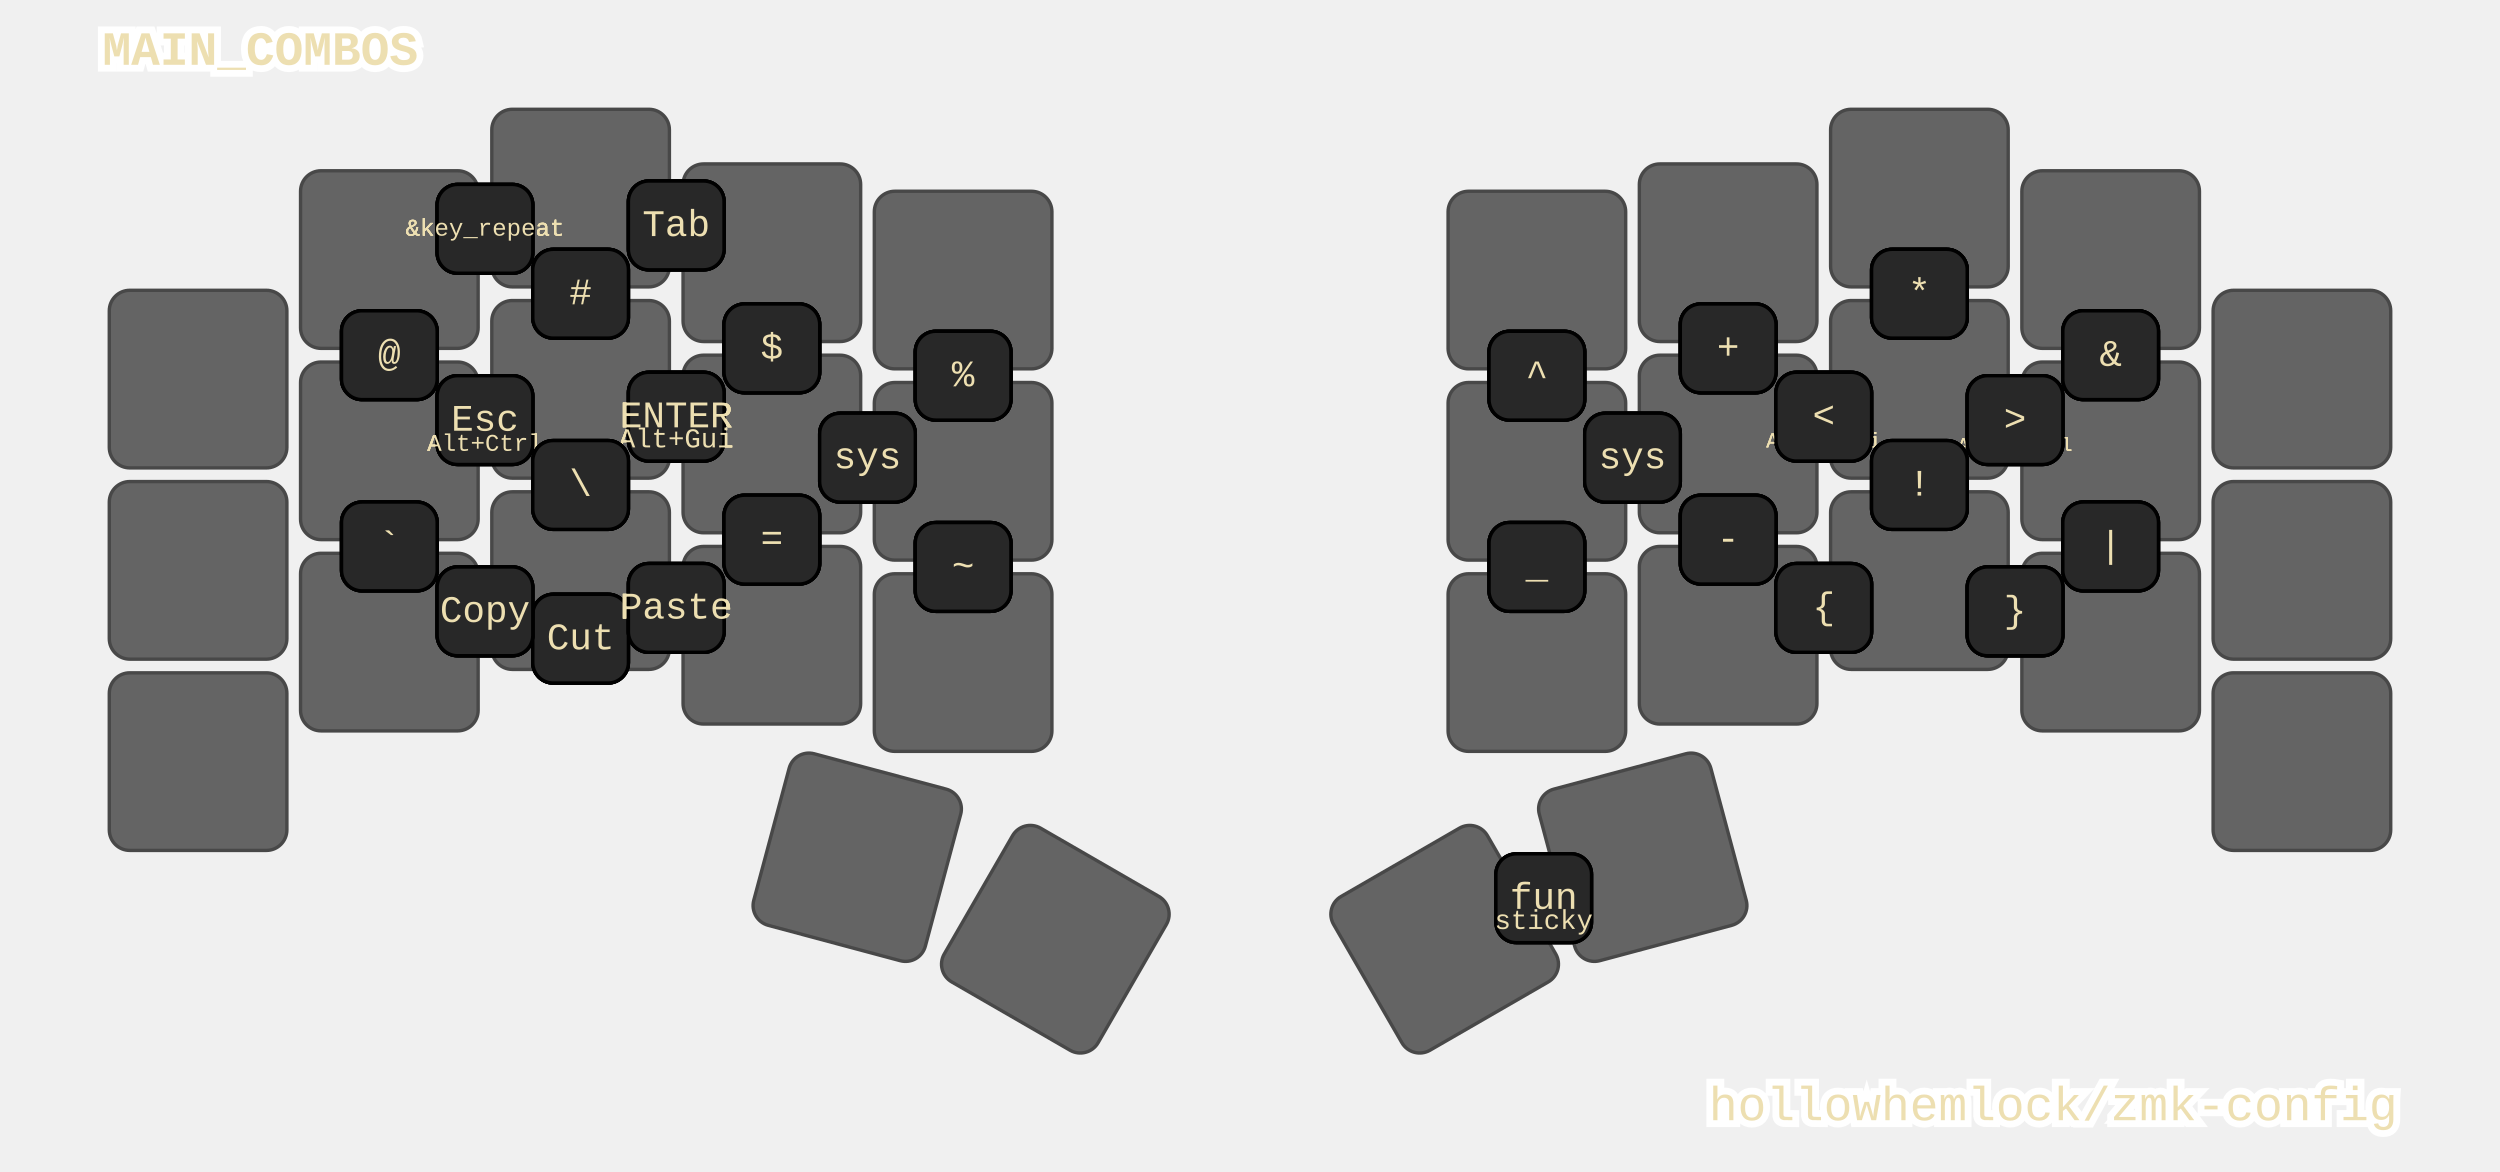
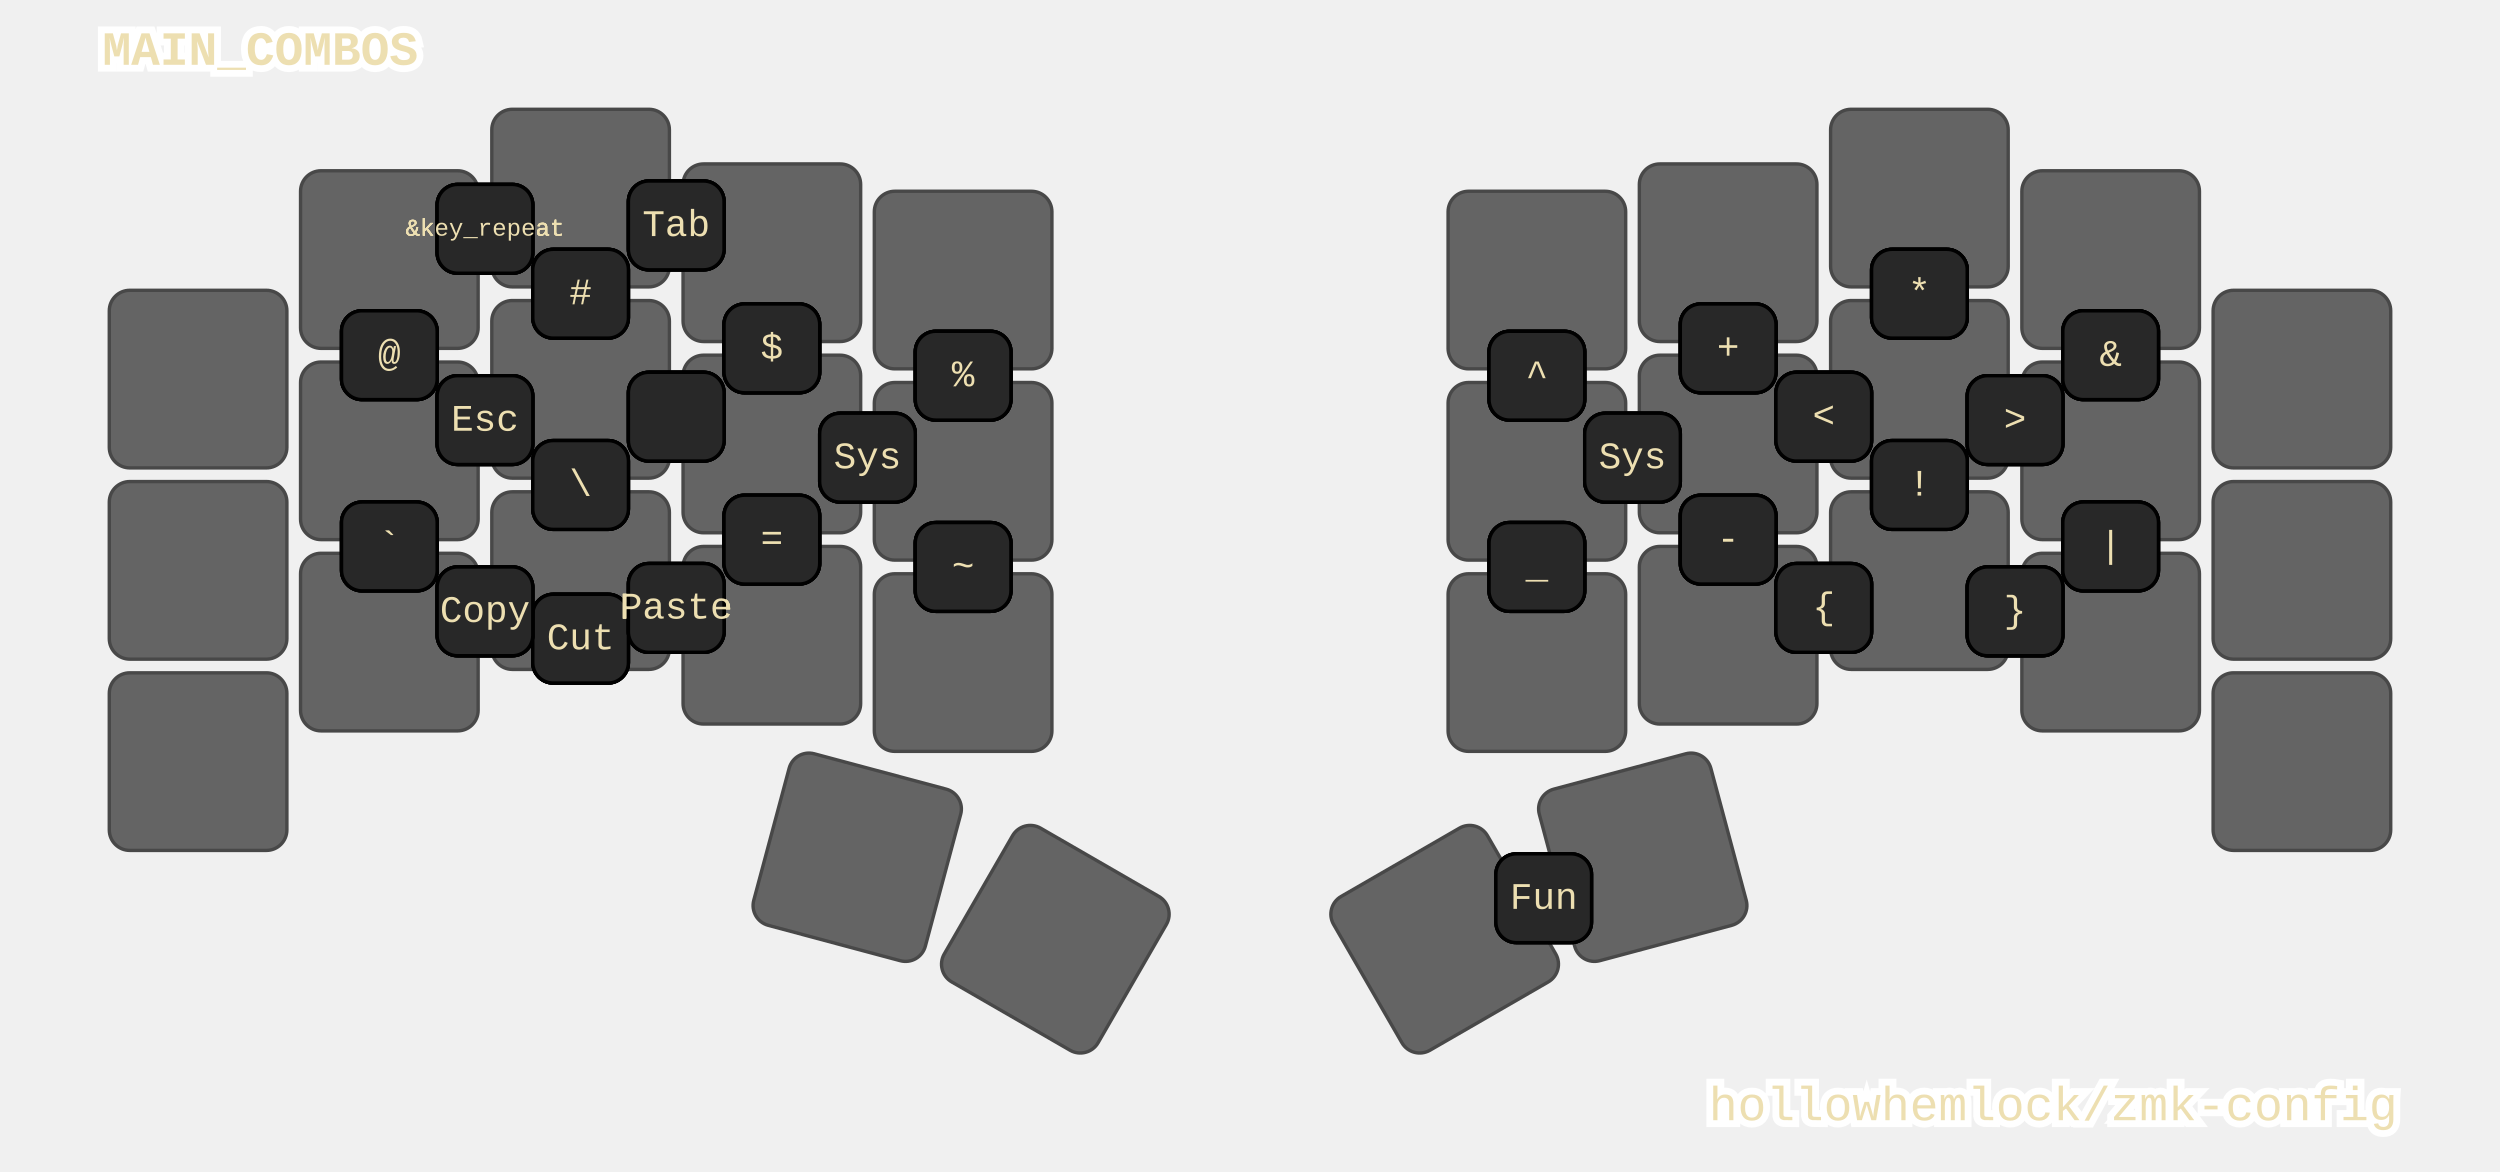
- <svg xmlns="http://www.w3.org/2000/svg" width="732" height="343" viewBox="0 0 732 343" class="keymap">
+ <svg xmlns="http://www.w3.org/2000/svg" xmlns:xlink="http://www.w3.org/1999/xlink" width="732" height="343" viewBox="0 0 732 343" class="keymap">
  <defs>/* start glyphs */
- <svg id="mdi:pause">
+ <svg id="mdi:bluetooth">
+       <svg id="mdi-bluetooth" viewBox="0 0 24 24">
+         <path d="M14.88,16.29L13,18.17V14.41M13,5.83L14.88,7.71L13,9.58M17.71,7.71L12,2H11V9.58L6.41,5L5,6.41L10.59,12L5,17.58L6.41,19L11,14.41V22H12L17.71,16.29L13.41,12L17.71,7.71Z" />
+       </svg>
+     </svg>
+     <svg id="mdi:bluetooth-off">
+       <svg id="mdi-bluetooth-off" viewBox="0 0 24 24">
+         <path d="M13,5.83L14.88,7.71L13.28,9.31L14.69,10.72L17.71,7.7L12,2H11V7.03L13,9.03M5.41,4L4,5.41L10.59,12L5,17.59L6.41,19L11,14.41V22H12L16.29,17.71L18.59,20L20,18.59M13,18.17V14.41L14.88,16.29" />
+       </svg>
+     </svg>
+     <svg id="mdi:keyboard-return">
+       <svg id="mdi-keyboard-return" viewBox="0 0 24 24">
+         <path d="M19,7V11H5.83L9.41,7.41L8,6L2,12L8,18L9.41,16.58L5.83,13H21V7H19Z" />
+       </svg>
+     </svg>
+     <svg id="mdi:menu">
+       <svg id="mdi-menu" viewBox="0 0 24 24">
+         <path d="M3,6H21V8H3V6M3,11H21V13H3V11M3,16H21V18H3V16Z" />
+       </svg>
+     </svg>
+     <svg id="mdi:pause">
      <svg id="mdi-pause" viewBox="0 0 24 24">
        <path d="M14,19H18V5H14M6,19H10V5H6V19Z" />
      </svg>
    </svg>
    <svg id="mdi:play-pause">
      <svg id="mdi-play-pause" viewBox="0 0 24 24">
        <path d="M3,5V19L11,12M13,19H16V5H13M18,5V19H21V5" />
      </svg>
    </svg>
+     <svg id="mdi:progress-download">
+       <svg id="mdi-progress-download" viewBox="0 0 24 24">
+         <path d="M13,2.03C17.73,2.5 21.5,6.25 21.95,11C22.5,16.5 18.5,21.38 13,21.93V19.93C16.64,19.5 19.5,16.61 19.96,12.97C20.5,8.58 17.39,4.59 13,4.05V2.05L13,2.03M11,2.06V4.06C9.57,4.26 8.22,4.84 7.1,5.74L5.67,4.26C7.19,3 9.05,2.25 11,2.06M4.26,5.67L5.69,7.1C4.8,8.23 4.24,9.58 4.05,11H2.05C2.25,9.04 3,7.19 4.26,5.67M2.06,13H4.06C4.24,14.42 4.81,15.77 5.69,16.9L4.27,18.33C3.03,16.81 2.26,14.96 2.06,13M7.1,18.37C8.23,19.25 9.58,19.82 11,20V22C9.04,21.79 7.18,21 5.67,19.74L7.1,18.37M12,16.5L7.5,12H11V8H13V12H16.5L12,16.5Z" />
+       </svg>
+     </svg>
+     <svg id="mdi:restart">
+       <svg id="mdi-restart" viewBox="0 0 24 24">
+         <path d="M12,4C14.1,4 16.1,4.8 17.6,6.3C20.7,9.4 20.7,14.5 17.6,17.6C15.8,19.5 13.3,20.2 10.9,19.9L11.4,17.9C13.1,18.1 14.9,17.5 16.2,16.2C18.5,13.9 18.5,10.1 16.2,7.7C15.1,6.6 13.5,6 12,6V10.6L7,5.6L12,0.6V4M6.3,17.6C3.7,15 3.3,11 5.1,7.9L6.6,9.4C5.5,11.6 5.9,14.4 7.8,16.2C8.3,16.7 8.9,17.1 9.6,17.4L9,19.4C8,19 7.1,18.4 6.3,17.6Z" />
+       </svg>
+     </svg>
    <svg id="mdi:skip-backward">
      <svg id="mdi-skip-backward" viewBox="0 0 24 24">
        <path d="M20,5V19L13,12M6,5V19H4V5M13,5V19L6,12" />
      </svg>
    </svg>
    <svg id="mdi:skip-forward">
      <svg id="mdi-skip-forward" viewBox="0 0 24 24">
        <path d="M4,5V19L11,12M18,5V19H20V5M11,5V19L18,12" />
+       </svg>
+     </svg>
+     <svg id="mdi:usb">
+       <svg id="mdi-usb" viewBox="0 0 24 24">
+         <path d="M15,7V11H16V13H13V5H15L12,1L9,5H11V13H8V10.93C8.7,10.56 9.2,9.85 9.2,9C9.2,7.78 8.21,6.8 7,6.8C5.78,6.8 4.8,7.78 4.8,9C4.8,9.85 5.3,10.56 6,10.93V13A2,2 0 0,0 8,15H11V18.05C10.29,18.41 9.8,19.15 9.8,20A2.2,2.2 0 0,0 12,22.2A2.2,2.2 0 0,0 14.2,20C14.2,19.15 13.71,18.41 13,18.05V15H16A2,2 0 0,0 18,13V11H19V7H15Z" />
      </svg>
    </svg>
    <svg id="mdi:volume-high">
      <svg id="mdi-volume-high" viewBox="0 0 24 24">
        <path d="M14,3.23V5.29C16.89,6.15 19,8.83 19,12C19,15.17 16.89,17.84 14,18.7V20.77C18,19.86 21,16.28 21,12C21,7.72 18,4.14 14,3.23M16.5,12C16.5,10.23 15.5,8.71 14,7.97V16C15.5,15.29 16.5,13.76 16.5,12M3,9V15H7L12,20V4L7,9H3Z" />
      </svg>
    </svg>
    <svg id="mdi:volume-medium">
      <svg id="mdi-volume-medium" viewBox="0 0 24 24">
        <path d="M5,9V15H9L14,20V4L9,9M18.5,12C18.5,10.23 17.5,8.71 16,7.97V16C17.5,15.29 18.5,13.76 18.5,12Z" />
      </svg>
    </svg>
    <svg id="mdi:volume-off">
      <svg id="mdi-volume-off" viewBox="0 0 24 24">
        <path d="M12,4L9.91,6.09L12,8.18M4.27,3L3,4.27L7.73,9H3V15H7L12,20V13.27L16.25,17.53C15.58,18.04 14.83,18.46 14,18.7V20.77C15.38,20.45 16.63,19.82 17.68,18.96L19.73,21L21,19.73L12,10.73M19,12C19,12.94 18.8,13.82 18.46,14.64L19.97,16.15C20.62,14.91 21,13.5 21,12C21,7.72 18,4.14 14,3.23V5.29C16.89,6.15 19,8.83 19,12M16.5,12C16.5,10.23 15.5,8.71 14,7.97V10.18L16.45,12.63C16.5,12.43 16.5,12.21 16.5,12Z" />
      </svg>
    </svg>
  </defs>/* end glyphs */
<style>/* inherit to force styles through use tags */
svg path {
    fill: inherit;
}

/* font and background color specifications */
svg.keymap {
    font-family: SFMono-Regular,Consolas,Liberation Mono,Menlo,monospace;
    font-size: 14px;
    font-kerning: normal;
    text-rendering: optimizeLegibility;
    fill: #24292e;
}

/* default key styling */
rect.key {
    fill: #f6f8fa;
}

rect.key, rect.combo {
    stroke: #c9cccf;
    stroke-width: 1;
}

/* default key side styling, only used is draw_key_sides is set */
rect.side {
    filter: brightness(90%);
}

/* color accent for combo boxes */
rect.combo, rect.combo-separate {
    fill: #cdf;
}

/* color accent for held keys */
rect.held, rect.combo.held {
    fill: #fdd;
}

/* color accent for ghost (optional) keys */
rect.ghost, rect.combo.ghost {
    stroke-dasharray: 4, 4;
    stroke-width: 2;
}

text {
    text-anchor: middle;
    dominant-baseline: middle;
}

/* styling for layer labels */
text.label {
    font-weight: bold;
    text-anchor: start;
    stroke: white;
    stroke-width: 4;
    paint-order: stroke;
}

/* styling for optional footer */
text.footer {
    text-anchor: end;
    dominant-baseline: auto;
    stroke: white;
    stroke-width: 4;
    paint-order: stroke;
}

/* styling for combo tap, and key non-tap label text */
text.combo, text.hold, text.shifted, text.left, text.right {
    font-size: 11px;
}

text.hold {
    text-anchor: middle;
    dominant-baseline: auto;
}

text.shifted {
    text-anchor: middle;
    dominant-baseline: hanging;
}

text.left {
    text-anchor: start;
}

text.right {
    text-anchor: end;
}

text.layer-activator {
    text-decoration: underline;
}

/* styling for hold/shifted label text in combo box */
text.combo.hold, text.combo.shifted, text.combo.left, text.combo.right {
    font-size: 8px;
}

/* lighter symbol for transparent keys */
text.trans {
    fill: #7b7e81;
}

/* styling for combo dendrons */
path.combo {
    stroke-width: 1;
    stroke: gray;
    fill: none;
}

/* Start Tabler Icons Cleanup */
/* cannot use height/width with glyphs */
.icon-tabler &gt; path {
    fill: inherit;
    stroke: inherit;
    stroke-width: 2;
}
/* hide tabler's default box */
.icon-tabler &gt; path[stroke="none"][fill="none"] {
    visibility: hidden;
}
/* End Tabler Icons Cleanup */

@media (prefers-color-scheme: dark) {
svg.keymap { fill: #d1d6db; }
rect.key { fill: #3f4750; }
rect.key, rect.combo { stroke: #60666c; }
rect.combo, rect.combo-separate { fill: #1f3d7a; }
rect.held, rect.combo.held { fill: #854747; }
text.label, text.footer { stroke: black; }
text.trans { fill: #7e8184; }
path.combo { stroke: #7f7f7f; }

}
/*
 * merge_layers.py injects corner legends with these CSS classes:
 *   tl = top-left      (--tl layer, e.g. fun)
 *   tr = top-right     (--tr layer, e.g. sys)
 *   bl = bottom-left   (--bl layer, e.g. num)
 *   br = bottom-right  (--br layer, e.g. nav)
 *
 * Element types:
 *   text.tl   - text labels
 *   use.tl    - glyph icons (references defs section)
 *
 * Center layer (--center) uses keymap-drawer's built-in classes:
 *   text.tap, text.hold, text.shifted
 */
/* Key and combo background colors */
rect.key, rect.combo { fill: #282828; stroke: black; }
/* Background keys in combo layer - 30% transparent (70% opacity) */
.layer-MAIN_COMBOS rect.key { opacity: 0.7; }
- /* Default text color */
- text { fill: #eddfb1; }
+ /* Default text and glyph color */
+ text, use { fill: #eddfb1; }
/* Merged layer corner position colors */
text.tl, use.tl { fill: #e5c07b; }  /* top-left: function - yellow */
text.tr, use.tr { fill: #61afef; }  /* top-right: sys - blue */
text.bl, use.bl { fill: #98c379; }  /* bottom-left: numbers - green */
text.br, use.br { fill: #c678dd; }  /* bottom-right: nav - purple */
/* Held key text with layer colors */
text.held-tl { fill: #e5c07b; }  /* yellow */
text.held-tr { fill: #61afef; }  /* blue */
text.held-bl { fill: #98c379; }  /* green */
text.held-br { fill: #c678dd; }  /* purple */
/* Modifier keys - inherit default text color */
</style>
  <g transform="translate(30, 0)" class="layer-MAIN_COMBOS">
    <text x="0" y="15" class="label" id="MAIN_COMBOS">MAIN_COMBOS</text>
    <g transform="translate(0, 30)">
      <g transform="translate(28, 81)" class="key keypos-0">
        <rect rx="6" ry="6" x="-26" y="-26" width="52" height="52" class="key" />
      </g>
      <g transform="translate(84, 46)" class="key keypos-1">
        <rect rx="6" ry="6" x="-26" y="-26" width="52" height="52" class="key" />
      </g>
      <g transform="translate(140, 28)" class="key keypos-2">
        <rect rx="6" ry="6" x="-26" y="-26" width="52" height="52" class="key" />
      </g>
      <g transform="translate(196, 44)" class="key keypos-3">
        <rect rx="6" ry="6" x="-26" y="-26" width="52" height="52" class="key" />
      </g>
      <g transform="translate(252, 52)" class="key keypos-4">
        <rect rx="6" ry="6" x="-26" y="-26" width="52" height="52" class="key" />
      </g>
      <g transform="translate(420, 52)" class="key keypos-5">
        <rect rx="6" ry="6" x="-26" y="-26" width="52" height="52" class="key" />
      </g>
      <g transform="translate(476, 44)" class="key keypos-6">
        <rect rx="6" ry="6" x="-26" y="-26" width="52" height="52" class="key" />
      </g>
      <g transform="translate(532, 28)" class="key keypos-7">
        <rect rx="6" ry="6" x="-26" y="-26" width="52" height="52" class="key" />
      </g>
      <g transform="translate(588, 46)" class="key keypos-8">
        <rect rx="6" ry="6" x="-26" y="-26" width="52" height="52" class="key" />
      </g>
      <g transform="translate(644, 81)" class="key keypos-9">
        <rect rx="6" ry="6" x="-26" y="-26" width="52" height="52" class="key" />
      </g>
      <g transform="translate(28, 137)" class="key keypos-10">
        <rect rx="6" ry="6" x="-26" y="-26" width="52" height="52" class="key" />
      </g>
      <g transform="translate(84, 102)" class="key keypos-11">
        <rect rx="6" ry="6" x="-26" y="-26" width="52" height="52" class="key" />
      </g>
      <g transform="translate(140, 84)" class="key keypos-12">
        <rect rx="6" ry="6" x="-26" y="-26" width="52" height="52" class="key" />
      </g>
      <g transform="translate(196, 100)" class="key keypos-13">
        <rect rx="6" ry="6" x="-26" y="-26" width="52" height="52" class="key" />
      </g>
      <g transform="translate(252, 108)" class="key keypos-14">
        <rect rx="6" ry="6" x="-26" y="-26" width="52" height="52" class="key" />
      </g>
      <g transform="translate(420, 108)" class="key keypos-15">
        <rect rx="6" ry="6" x="-26" y="-26" width="52" height="52" class="key" />
      </g>
      <g transform="translate(476, 100)" class="key keypos-16">
        <rect rx="6" ry="6" x="-26" y="-26" width="52" height="52" class="key" />
      </g>
      <g transform="translate(532, 84)" class="key keypos-17">
        <rect rx="6" ry="6" x="-26" y="-26" width="52" height="52" class="key" />
      </g>
      <g transform="translate(588, 102)" class="key keypos-18">
        <rect rx="6" ry="6" x="-26" y="-26" width="52" height="52" class="key" />
      </g>
      <g transform="translate(644, 137)" class="key keypos-19">
        <rect rx="6" ry="6" x="-26" y="-26" width="52" height="52" class="key" />
      </g>
      <g transform="translate(28, 193)" class="key keypos-20">
        <rect rx="6" ry="6" x="-26" y="-26" width="52" height="52" class="key" />
      </g>
      <g transform="translate(84, 158)" class="key keypos-21">
        <rect rx="6" ry="6" x="-26" y="-26" width="52" height="52" class="key" />
      </g>
      <g transform="translate(140, 140)" class="key keypos-22">
        <rect rx="6" ry="6" x="-26" y="-26" width="52" height="52" class="key" />
      </g>
      <g transform="translate(196, 156)" class="key keypos-23">
        <rect rx="6" ry="6" x="-26" y="-26" width="52" height="52" class="key" />
      </g>
      <g transform="translate(252, 164)" class="key keypos-24">
        <rect rx="6" ry="6" x="-26" y="-26" width="52" height="52" class="key" />
      </g>
      <g transform="translate(420, 164)" class="key keypos-25">
        <rect rx="6" ry="6" x="-26" y="-26" width="52" height="52" class="key" />
      </g>
      <g transform="translate(476, 156)" class="key keypos-26">
        <rect rx="6" ry="6" x="-26" y="-26" width="52" height="52" class="key" />
      </g>
      <g transform="translate(532, 140)" class="key keypos-27">
        <rect rx="6" ry="6" x="-26" y="-26" width="52" height="52" class="key" />
      </g>
      <g transform="translate(588, 158)" class="key keypos-28">
        <rect rx="6" ry="6" x="-26" y="-26" width="52" height="52" class="key" />
      </g>
      <g transform="translate(644, 193)" class="key keypos-29">
        <rect rx="6" ry="6" x="-26" y="-26" width="52" height="52" class="key" />
      </g>
      <g transform="translate(221, 221) rotate(15.0)" class="key keypos-30">
        <rect rx="6" ry="6" x="-26" y="-26" width="52" height="52" class="key" />
      </g>
      <g transform="translate(279, 245) rotate(30.0)" class="key keypos-31">
        <rect rx="6" ry="6" x="-26" y="-26" width="52" height="52" class="key" />
      </g>
      <g transform="translate(393, 245) rotate(-30.0)" class="key keypos-32">
        <rect rx="6" ry="6" x="-26" y="-26" width="52" height="52" class="key" />
      </g>
      <g transform="translate(451, 221) rotate(-15.0)" class="key keypos-33">
        <rect rx="6" ry="6" x="-26" y="-26" width="52" height="52" class="key" />
      </g>
-       <g class="combo combopos-0">
-         <rect rx="6" ry="6" x="210" y="91" width="28" height="26" class="combo" />
-         <text x="224" y="104" class="combo tap">sys</text>
-       </g>
-       <g class="combo combopos-1">
-         <rect rx="6" ry="6" x="210" y="91" width="28" height="26" class="combo" />
-         <text x="224" y="104" class="combo tap">sys</text>
-       </g>
-       <g class="combo combopos-2">
-         <rect rx="6" ry="6" x="210" y="91" width="28" height="26" class="combo" />
-         <text x="224" y="104" class="combo tap">sys</text>
-       </g>
-       <g class="combo combopos-3">
-         <rect rx="6" ry="6" x="210" y="91" width="28" height="26" class="combo" />
-         <text x="224" y="104" class="combo tap">sys</text>
-       </g>
-       <g class="combo combopos-4">
-         <rect rx="6" ry="6" x="434" y="91" width="28" height="26" class="combo" />
-         <text x="448" y="104" class="combo tap">sys</text>
-       </g>
-       <g class="combo combopos-5">
-         <rect rx="6" ry="6" x="434" y="91" width="28" height="26" class="combo" />
-         <text x="448" y="104" class="combo tap">sys</text>
-       </g>
-       <g class="combo combopos-6">
-         <rect rx="6" ry="6" x="434" y="91" width="28" height="26" class="combo" />
-         <text x="448" y="104" class="combo tap">sys</text>
-       </g>
-       <g class="combo combopos-7">
-         <rect rx="6" ry="6" x="434" y="91" width="28" height="26" class="combo" />
-         <text x="448" y="104" class="combo tap">sys</text>
+       <g class="combo layer combopos-0">
+         <rect rx="6" ry="6" x="210" y="91" width="28" height="26" class="combo layer" />
+         <text x="224" y="104" class="combo layer tap">Sys</text>
+       </g>
+       <g class="combo layer combopos-1">
+         <rect rx="6" ry="6" x="210" y="91" width="28" height="26" class="combo layer" />
+         <text x="224" y="104" class="combo layer tap">Sys</text>
+       </g>
+       <g class="combo layer combopos-2">
+         <rect rx="6" ry="6" x="210" y="91" width="28" height="26" class="combo layer" />
+         <text x="224" y="104" class="combo layer tap">Sys</text>
+       </g>
+       <g class="combo layer combopos-3">
+         <rect rx="6" ry="6" x="210" y="91" width="28" height="26" class="combo layer" />
+         <text x="224" y="104" class="combo layer tap">Sys</text>
+       </g>
+       <g class="combo layer combopos-4">
+         <rect rx="6" ry="6" x="434" y="91" width="28" height="26" class="combo layer" />
+         <text x="448" y="104" class="combo layer tap">Sys</text>
+       </g>
+       <g class="combo layer combopos-5">
+         <rect rx="6" ry="6" x="434" y="91" width="28" height="26" class="combo layer" />
+         <text x="448" y="104" class="combo layer tap">Sys</text>
+       </g>
+       <g class="combo layer combopos-6">
+         <rect rx="6" ry="6" x="434" y="91" width="28" height="26" class="combo layer" />
+         <text x="448" y="104" class="combo layer tap">Sys</text>
+       </g>
+       <g class="combo layer combopos-7">
+         <rect rx="6" ry="6" x="434" y="91" width="28" height="26" class="combo layer" />
+         <text x="448" y="104" class="combo layer tap">Sys</text>
      </g>
      <g class="combo combopos-8">
        <rect rx="6" ry="6" x="98" y="24" width="28" height="26" class="combo" />
        <text x="112" y="37" class="combo tap">
          <tspan style="font-size: 64%">&amp;key_repeat</tspan>
        </text>
      </g>
      <g class="combo combopos-9">
        <rect rx="6" ry="6" x="98" y="24" width="28" height="26" class="combo" />
        <text x="112" y="37" class="combo tap">
          <tspan style="font-size: 64%">&amp;key_repeat</tspan>
        </text>
      </g>
      <g class="combo combopos-10">
        <rect rx="6" ry="6" x="98" y="24" width="28" height="26" class="combo" />
        <text x="112" y="37" class="combo tap">
          <tspan style="font-size: 64%">&amp;key_repeat</tspan>
        </text>
      </g>
      <g class="combo combopos-11">
        <rect rx="6" ry="6" x="98" y="24" width="28" height="26" class="combo" />
        <text x="112" y="37" class="combo tap">
          <tspan style="font-size: 64%">&amp;key_repeat</tspan>
        </text>
      </g>
      <g class="combo combopos-12">
        <rect rx="6" ry="6" x="154" y="23" width="28" height="26" class="combo" />
        <text x="168" y="36" class="combo tap">Tab</text>
      </g>
      <g class="combo combopos-13">
        <rect rx="6" ry="6" x="154" y="23" width="28" height="26" class="combo" />
        <text x="168" y="36" class="combo tap">Tab</text>
      </g>
      <g class="combo combopos-14">
        <rect rx="6" ry="6" x="154" y="23" width="28" height="26" class="combo" />
        <text x="168" y="36" class="combo tap">Tab</text>
      </g>
      <g class="combo combopos-15">
        <rect rx="6" ry="6" x="154" y="23" width="28" height="26" class="combo" />
        <text x="168" y="36" class="combo tap">Tab</text>
      </g>
      <g class="combo combopos-16">
        <rect rx="6" ry="6" x="98" y="80" width="28" height="26" class="combo" />
        <text x="112" y="93" class="combo tap">Esc</text>
-         <text x="112" y="102" class="combo hold">
-           <tspan style="font-size: 88%">Alt+Ctrl</tspan>
-         </text>
      </g>
      <g class="combo combopos-17">
        <rect rx="6" ry="6" x="98" y="80" width="28" height="26" class="combo" />
        <text x="112" y="93" class="combo tap">Esc</text>
-         <text x="112" y="102" class="combo hold">
-           <tspan style="font-size: 88%">Alt+Ctrl</tspan>
-         </text>
      </g>
      <g class="combo combopos-18">
        <rect rx="6" ry="6" x="98" y="80" width="28" height="26" class="combo" />
        <text x="112" y="93" class="combo tap">Esc</text>
-         <text x="112" y="102" class="combo hold">
-           <tspan style="font-size: 88%">Alt+Ctrl</tspan>
-         </text>
      </g>
      <g class="combo combopos-19">
        <rect rx="6" ry="6" x="98" y="80" width="28" height="26" class="combo" />
        <text x="112" y="93" class="combo tap">Esc</text>
-         <text x="112" y="102" class="combo hold">
-           <tspan style="font-size: 88%">Alt+Ctrl</tspan>
-         </text>
      </g>
      <g class="combo combopos-20">
        <rect rx="6" ry="6" x="154" y="79" width="28" height="26" class="combo" />
-         <text x="168" y="92" class="combo tap">ENTER</text>
-         <text x="168" y="101" class="combo hold">Alt+Gui</text>
+         <use href="#mdi:keyboard-return" xlink:href="#mdi:keyboard-return" x="161" y="85" height="14" width="14.0" class="combo tap glyph mdi:keyboard-return" />
      </g>
      <g class="combo combopos-21">
        <rect rx="6" ry="6" x="154" y="79" width="28" height="26" class="combo" />
-         <text x="168" y="92" class="combo tap">ENTER</text>
-         <text x="168" y="101" class="combo hold">Alt+Gui</text>
+         <use href="#mdi:keyboard-return" xlink:href="#mdi:keyboard-return" x="161" y="85" height="14" width="14.0" class="combo tap glyph mdi:keyboard-return" />
      </g>
      <g class="combo combopos-22">
        <rect rx="6" ry="6" x="154" y="79" width="28" height="26" class="combo" />
-         <text x="168" y="92" class="combo tap">ENTER</text>
-         <text x="168" y="101" class="combo hold">Alt+Gui</text>
+         <use href="#mdi:keyboard-return" xlink:href="#mdi:keyboard-return" x="161" y="85" height="14" width="14.0" class="combo tap glyph mdi:keyboard-return" />
      </g>
      <g class="combo combopos-23">
        <rect rx="6" ry="6" x="154" y="79" width="28" height="26" class="combo" />
-         <text x="168" y="92" class="combo tap">ENTER</text>
-         <text x="168" y="101" class="combo hold">Alt+Gui</text>
+         <use href="#mdi:keyboard-return" xlink:href="#mdi:keyboard-return" x="161" y="85" height="14" width="14.0" class="combo tap glyph mdi:keyboard-return" />
      </g>
      <g class="combo combopos-24">
        <path d="M140,157 l-37,1" class="combo" />
        <path d="M140,157 l37,-1" class="combo" />
        <rect rx="6" ry="6" x="126" y="144" width="28" height="26" class="combo" />
        <text x="140" y="157" class="combo tap">Cut</text>
      </g>
      <g class="combo combopos-25">
        <path d="M140,157 l-37,1" class="combo" />
        <path d="M140,157 l37,-1" class="combo" />
        <rect rx="6" ry="6" x="126" y="144" width="28" height="26" class="combo" />
        <text x="140" y="157" class="combo tap">Cut</text>
      </g>
      <g class="combo combopos-26">
        <path d="M140,157 l-37,1" class="combo" />
        <path d="M140,157 l37,-1" class="combo" />
        <rect rx="6" ry="6" x="126" y="144" width="28" height="26" class="combo" />
        <text x="140" y="157" class="combo tap">Cut</text>
      </g>
      <g class="combo combopos-27">
        <path d="M140,157 l-37,1" class="combo" />
        <path d="M140,157 l37,-1" class="combo" />
        <rect rx="6" ry="6" x="126" y="144" width="28" height="26" class="combo" />
        <text x="140" y="157" class="combo tap">Cut</text>
      </g>
      <g class="combo combopos-28">
        <rect rx="6" ry="6" x="98" y="136" width="28" height="26" class="combo" />
        <text x="112" y="149" class="combo tap">Copy</text>
      </g>
      <g class="combo combopos-29">
        <rect rx="6" ry="6" x="98" y="136" width="28" height="26" class="combo" />
        <text x="112" y="149" class="combo tap">Copy</text>
      </g>
      <g class="combo combopos-30">
        <rect rx="6" ry="6" x="98" y="136" width="28" height="26" class="combo" />
        <text x="112" y="149" class="combo tap">Copy</text>
      </g>
      <g class="combo combopos-31">
        <rect rx="6" ry="6" x="98" y="136" width="28" height="26" class="combo" />
        <text x="112" y="149" class="combo tap">Copy</text>
      </g>
      <g class="combo combopos-32">
        <rect rx="6" ry="6" x="154" y="135" width="28" height="26" class="combo" />
        <text x="168" y="148" class="combo tap">Paste</text>
      </g>
      <g class="combo combopos-33">
        <rect rx="6" ry="6" x="154" y="135" width="28" height="26" class="combo" />
        <text x="168" y="148" class="combo tap">Paste</text>
      </g>
      <g class="combo combopos-34">
        <rect rx="6" ry="6" x="154" y="135" width="28" height="26" class="combo" />
        <text x="168" y="148" class="combo tap">Paste</text>
      </g>
      <g class="combo combopos-35">
        <rect rx="6" ry="6" x="154" y="135" width="28" height="26" class="combo" />
        <text x="168" y="148" class="combo tap">Paste</text>
      </g>
      <g class="combo combopos-36">
        <rect rx="6" ry="6" x="490" y="79" width="28" height="26" class="combo" />
        <text x="504" y="92" class="combo tap">(</text>
-         <text x="504" y="101" class="combo hold">
-           <tspan style="font-size: 78%">AltGr+Gui</tspan>
-         </text>
+         <text x="504" y="101" class="combo hold">&gt;</text>
      </g>
      <g class="combo combopos-37">
        <rect rx="6" ry="6" x="490" y="79" width="28" height="26" class="combo" />
        <text x="504" y="92" class="combo tap">(</text>
-         <text x="504" y="101" class="combo hold">
-           <tspan style="font-size: 78%">AltGr+Gui</tspan>
-         </text>
+         <text x="504" y="101" class="combo hold">&gt;</text>
      </g>
      <g class="combo combopos-38">
        <rect rx="6" ry="6" x="490" y="79" width="28" height="26" class="combo" />
        <text x="504" y="92" class="combo tap">(</text>
-         <text x="504" y="101" class="combo hold">
-           <tspan style="font-size: 78%">AltGr+Gui</tspan>
-         </text>
+         <text x="504" y="101" class="combo hold">&gt;</text>
      </g>
      <g class="combo combopos-39">
        <rect rx="6" ry="6" x="546" y="80" width="28" height="26" class="combo" />
        <text x="560" y="93" class="combo tap">)</text>
-         <text x="560" y="102" class="combo hold">
-           <tspan style="font-size: 70%">AltGr+Ctrl</tspan>
-         </text>
+         <text x="560" y="102" class="combo hold">&gt;</text>
      </g>
      <g class="combo combopos-40">
        <rect rx="6" ry="6" x="546" y="80" width="28" height="26" class="combo" />
        <text x="560" y="93" class="combo tap">)</text>
-         <text x="560" y="102" class="combo hold">
-           <tspan style="font-size: 70%">AltGr+Ctrl</tspan>
-         </text>
+         <text x="560" y="102" class="combo hold">&gt;</text>
      </g>
      <g class="combo combopos-41">
        <rect rx="6" ry="6" x="546" y="80" width="28" height="26" class="combo" />
        <text x="560" y="93" class="combo tap">)</text>
-         <text x="560" y="102" class="combo hold">
-           <tspan style="font-size: 70%">AltGr+Ctrl</tspan>
-         </text>
+         <text x="560" y="102" class="combo hold">&gt;</text>
      </g>
      <g class="combo combopos-42">
        <rect rx="6" ry="6" x="490" y="79" width="28" height="26" class="combo" />
        <text x="504" y="92" class="combo tap">&lt;</text>
      </g>
      <g class="combo combopos-43">
        <rect rx="6" ry="6" x="546" y="80" width="28" height="26" class="combo" />
        <text x="560" y="93" class="combo tap">&gt;</text>
      </g>
      <g class="combo combopos-44">
        <rect rx="6" ry="6" x="490" y="135" width="28" height="26" class="combo" />
        <text x="504" y="148" class="combo tap">[</text>
-         <text x="514" y="148" class="combo right">{</text>
+         <text x="504" y="157" class="combo hold">}</text>
      </g>
      <g class="combo combopos-45">
        <rect rx="6" ry="6" x="490" y="135" width="28" height="26" class="combo" />
        <text x="504" y="148" class="combo tap">[</text>
-         <text x="514" y="148" class="combo right">{</text>
+         <text x="504" y="157" class="combo hold">}</text>
      </g>
      <g class="combo combopos-46">
        <rect rx="6" ry="6" x="490" y="135" width="28" height="26" class="combo" />
        <text x="504" y="148" class="combo tap">[</text>
-         <text x="514" y="148" class="combo right">{</text>
+         <text x="504" y="157" class="combo hold">}</text>
      </g>
      <g class="combo combopos-47">
        <rect rx="6" ry="6" x="546" y="136" width="28" height="26" class="combo" />
        <text x="560" y="149" class="combo tap">]</text>
-         <text x="570" y="149" class="combo right">}</text>
+         <text x="560" y="158" class="combo hold">}</text>
      </g>
      <g class="combo combopos-48">
        <rect rx="6" ry="6" x="546" y="136" width="28" height="26" class="combo" />
        <text x="560" y="149" class="combo tap">]</text>
-         <text x="570" y="149" class="combo right">}</text>
+         <text x="560" y="158" class="combo hold">}</text>
      </g>
      <g class="combo combopos-49">
        <rect rx="6" ry="6" x="546" y="136" width="28" height="26" class="combo" />
        <text x="560" y="149" class="combo tap">]</text>
-         <text x="570" y="149" class="combo right">}</text>
+         <text x="560" y="158" class="combo hold">}</text>
      </g>
      <g class="combo combopos-50">
        <rect rx="6" ry="6" x="490" y="135" width="28" height="26" class="combo" />
        <text x="504" y="148" class="combo tap">{</text>
      </g>
      <g class="combo combopos-51">
        <rect rx="6" ry="6" x="546" y="136" width="28" height="26" class="combo" />
        <text x="560" y="149" class="combo tap">}</text>
      </g>
-       <g class="combo combopos-52">
-         <rect rx="6" ry="6" x="408" y="220" width="28" height="26" class="combo" />
-         <text x="422" y="233" class="combo tap">fun</text>
-         <text x="422" y="242" class="combo hold">sticky</text>
-       </g>
-       <g class="combo combopos-53">
-         <rect rx="6" ry="6" x="408" y="220" width="28" height="26" class="combo" />
-         <text x="422" y="233" class="combo tap">fun</text>
-         <text x="422" y="242" class="combo hold">sticky</text>
-       </g>
-       <g class="combo combopos-54">
-         <rect rx="6" ry="6" x="408" y="220" width="28" height="26" class="combo" />
-         <text x="422" y="233" class="combo tap">fun</text>
-         <text x="422" y="242" class="combo hold">sticky</text>
+       <g class="combo layer combopos-52">
+         <rect rx="6" ry="6" x="408" y="220" width="28" height="26" class="combo layer" />
+         <text x="422" y="233" class="combo layer tap">Fun</text>
+       </g>
+       <g class="combo layer combopos-53">
+         <rect rx="6" ry="6" x="408" y="220" width="28" height="26" class="combo layer" />
+         <text x="422" y="233" class="combo layer tap">Fun</text>
+       </g>
+       <g class="combo layer combopos-54">
+         <rect rx="6" ry="6" x="408" y="220" width="28" height="26" class="combo layer" />
+         <text x="422" y="233" class="combo layer tap">Fun</text>
      </g>
      <g class="combo combopos-55">
        <rect rx="6" ry="6" x="70" y="61" width="28" height="26" class="combo" />
        <text x="84" y="74" class="combo tap">@</text>
      </g>
      <g class="combo combopos-56">
        <rect rx="6" ry="6" x="70" y="61" width="28" height="26" class="combo" />
        <text x="84" y="74" class="combo tap">@</text>
      </g>
      <g class="combo combopos-57">
        <rect rx="6" ry="6" x="70" y="61" width="28" height="26" class="combo" />
        <text x="84" y="74" class="combo tap">@</text>
      </g>
      <g class="combo combopos-58">
        <rect rx="6" ry="6" x="70" y="61" width="28" height="26" class="combo" />
        <text x="84" y="74" class="combo tap">@</text>
      </g>
      <g class="combo combopos-59">
        <rect rx="6" ry="6" x="126" y="43" width="28" height="26" class="combo" />
        <text x="140" y="56" class="combo tap">#</text>
      </g>
      <g class="combo combopos-60">
        <rect rx="6" ry="6" x="126" y="43" width="28" height="26" class="combo" />
        <text x="140" y="56" class="combo tap">#</text>
      </g>
      <g class="combo combopos-61">
        <rect rx="6" ry="6" x="126" y="43" width="28" height="26" class="combo" />
        <text x="140" y="56" class="combo tap">#</text>
      </g>
      <g class="combo combopos-62">
        <rect rx="6" ry="6" x="126" y="43" width="28" height="26" class="combo" />
        <text x="140" y="56" class="combo tap">#</text>
      </g>
      <g class="combo combopos-63">
        <rect rx="6" ry="6" x="182" y="59" width="28" height="26" class="combo" />
        <text x="196" y="72" class="combo tap">$</text>
      </g>
      <g class="combo combopos-64">
        <rect rx="6" ry="6" x="182" y="59" width="28" height="26" class="combo" />
        <text x="196" y="72" class="combo tap">$</text>
      </g>
      <g class="combo combopos-65">
        <rect rx="6" ry="6" x="182" y="59" width="28" height="26" class="combo" />
        <text x="196" y="72" class="combo tap">$</text>
      </g>
      <g class="combo combopos-66">
        <rect rx="6" ry="6" x="182" y="59" width="28" height="26" class="combo" />
        <text x="196" y="72" class="combo tap">$</text>
      </g>
      <g class="combo combopos-67">
        <rect rx="6" ry="6" x="238" y="67" width="28" height="26" class="combo" />
        <text x="252" y="80" class="combo tap">%</text>
      </g>
      <g class="combo combopos-68">
        <rect rx="6" ry="6" x="238" y="67" width="28" height="26" class="combo" />
        <text x="252" y="80" class="combo tap">%</text>
      </g>
      <g class="combo combopos-69">
        <rect rx="6" ry="6" x="238" y="67" width="28" height="26" class="combo" />
        <text x="252" y="80" class="combo tap">%</text>
      </g>
      <g class="combo combopos-70">
        <rect rx="6" ry="6" x="238" y="67" width="28" height="26" class="combo" />
        <text x="252" y="80" class="combo tap">%</text>
      </g>
      <g class="combo combopos-71">
        <rect rx="6" ry="6" x="406" y="67" width="28" height="26" class="combo" />
        <text x="420" y="80" class="combo tap">^</text>
      </g>
      <g class="combo combopos-72">
        <rect rx="6" ry="6" x="406" y="67" width="28" height="26" class="combo" />
        <text x="420" y="80" class="combo tap">^</text>
      </g>
      <g class="combo combopos-73">
        <rect rx="6" ry="6" x="406" y="67" width="28" height="26" class="combo" />
        <text x="420" y="80" class="combo tap">^</text>
      </g>
      <g class="combo combopos-74">
        <rect rx="6" ry="6" x="406" y="67" width="28" height="26" class="combo" />
        <text x="420" y="80" class="combo tap">^</text>
      </g>
      <g class="combo combopos-75">
        <rect rx="6" ry="6" x="462" y="59" width="28" height="26" class="combo" />
        <text x="476" y="72" class="combo tap">+</text>
      </g>
      <g class="combo combopos-76">
        <rect rx="6" ry="6" x="462" y="59" width="28" height="26" class="combo" />
        <text x="476" y="72" class="combo tap">+</text>
      </g>
      <g class="combo combopos-77">
        <rect rx="6" ry="6" x="462" y="59" width="28" height="26" class="combo" />
        <text x="476" y="72" class="combo tap">+</text>
      </g>
      <g class="combo combopos-78">
        <rect rx="6" ry="6" x="462" y="59" width="28" height="26" class="combo" />
        <text x="476" y="72" class="combo tap">+</text>
      </g>
      <g class="combo combopos-79">
        <rect rx="6" ry="6" x="518" y="43" width="28" height="26" class="combo" />
        <text x="532" y="56" class="combo tap">*</text>
      </g>
      <g class="combo combopos-80">
        <rect rx="6" ry="6" x="518" y="43" width="28" height="26" class="combo" />
        <text x="532" y="56" class="combo tap">*</text>
      </g>
      <g class="combo combopos-81">
        <rect rx="6" ry="6" x="518" y="43" width="28" height="26" class="combo" />
        <text x="532" y="56" class="combo tap">*</text>
      </g>
      <g class="combo combopos-82">
        <rect rx="6" ry="6" x="518" y="43" width="28" height="26" class="combo" />
        <text x="532" y="56" class="combo tap">*</text>
      </g>
      <g class="combo combopos-83">
        <rect rx="6" ry="6" x="574" y="61" width="28" height="26" class="combo" />
        <text x="588" y="74" class="combo tap">&amp;</text>
      </g>
      <g class="combo combopos-84">
        <rect rx="6" ry="6" x="574" y="61" width="28" height="26" class="combo" />
        <text x="588" y="74" class="combo tap">&amp;</text>
      </g>
      <g class="combo combopos-85">
        <rect rx="6" ry="6" x="574" y="61" width="28" height="26" class="combo" />
        <text x="588" y="74" class="combo tap">&amp;</text>
      </g>
      <g class="combo combopos-86">
        <rect rx="6" ry="6" x="574" y="61" width="28" height="26" class="combo" />
        <text x="588" y="74" class="combo tap">&amp;</text>
      </g>
      <g class="combo combopos-87">
        <rect rx="6" ry="6" x="70" y="117" width="28" height="26" class="combo" />
        <text x="84" y="130" class="combo tap">`</text>
      </g>
      <g class="combo combopos-88">
        <rect rx="6" ry="6" x="70" y="117" width="28" height="26" class="combo" />
        <text x="84" y="130" class="combo tap">`</text>
      </g>
      <g class="combo combopos-89">
        <rect rx="6" ry="6" x="70" y="117" width="28" height="26" class="combo" />
        <text x="84" y="130" class="combo tap">`</text>
      </g>
      <g class="combo combopos-90">
        <rect rx="6" ry="6" x="70" y="117" width="28" height="26" class="combo" />
        <text x="84" y="130" class="combo tap">`</text>
      </g>
      <g class="combo combopos-91">
        <rect rx="6" ry="6" x="126" y="99" width="28" height="26" class="combo" />
        <text x="140" y="112" class="combo tap">\</text>
      </g>
      <g class="combo combopos-92">
        <rect rx="6" ry="6" x="126" y="99" width="28" height="26" class="combo" />
        <text x="140" y="112" class="combo tap">\</text>
      </g>
      <g class="combo combopos-93">
        <rect rx="6" ry="6" x="126" y="99" width="28" height="26" class="combo" />
        <text x="140" y="112" class="combo tap">\</text>
      </g>
      <g class="combo combopos-94">
        <rect rx="6" ry="6" x="126" y="99" width="28" height="26" class="combo" />
        <text x="140" y="112" class="combo tap">\</text>
      </g>
      <g class="combo combopos-95">
        <rect rx="6" ry="6" x="182" y="115" width="28" height="26" class="combo" />
        <text x="196" y="128" class="combo tap">=</text>
      </g>
      <g class="combo combopos-96">
        <rect rx="6" ry="6" x="182" y="115" width="28" height="26" class="combo" />
        <text x="196" y="128" class="combo tap">=</text>
      </g>
      <g class="combo combopos-97">
        <rect rx="6" ry="6" x="182" y="115" width="28" height="26" class="combo" />
        <text x="196" y="128" class="combo tap">=</text>
      </g>
      <g class="combo combopos-98">
        <rect rx="6" ry="6" x="182" y="115" width="28" height="26" class="combo" />
        <text x="196" y="128" class="combo tap">=</text>
      </g>
      <g class="combo combopos-99">
        <rect rx="6" ry="6" x="238" y="123" width="28" height="26" class="combo" />
        <text x="252" y="136" class="combo tap">~</text>
      </g>
      <g class="combo combopos-100">
        <rect rx="6" ry="6" x="238" y="123" width="28" height="26" class="combo" />
        <text x="252" y="136" class="combo tap">~</text>
      </g>
      <g class="combo combopos-101">
        <rect rx="6" ry="6" x="238" y="123" width="28" height="26" class="combo" />
        <text x="252" y="136" class="combo tap">~</text>
      </g>
      <g class="combo combopos-102">
        <rect rx="6" ry="6" x="238" y="123" width="28" height="26" class="combo" />
        <text x="252" y="136" class="combo tap">~</text>
      </g>
      <g class="combo combopos-103">
        <rect rx="6" ry="6" x="406" y="123" width="28" height="26" class="combo" />
        <text x="420" y="136" class="combo tap">_</text>
      </g>
      <g class="combo combopos-104">
        <rect rx="6" ry="6" x="406" y="123" width="28" height="26" class="combo" />
        <text x="420" y="136" class="combo tap">_</text>
      </g>
      <g class="combo combopos-105">
        <rect rx="6" ry="6" x="406" y="123" width="28" height="26" class="combo" />
        <text x="420" y="136" class="combo tap">_</text>
      </g>
      <g class="combo combopos-106">
        <rect rx="6" ry="6" x="406" y="123" width="28" height="26" class="combo" />
        <text x="420" y="136" class="combo tap">_</text>
      </g>
      <g class="combo combopos-107">
        <rect rx="6" ry="6" x="462" y="115" width="28" height="26" class="combo" />
        <text x="476" y="128" class="combo tap">-</text>
      </g>
      <g class="combo combopos-108">
        <rect rx="6" ry="6" x="462" y="115" width="28" height="26" class="combo" />
        <text x="476" y="128" class="combo tap">-</text>
      </g>
      <g class="combo combopos-109">
        <rect rx="6" ry="6" x="462" y="115" width="28" height="26" class="combo" />
        <text x="476" y="128" class="combo tap">-</text>
      </g>
      <g class="combo combopos-110">
        <rect rx="6" ry="6" x="462" y="115" width="28" height="26" class="combo" />
        <text x="476" y="128" class="combo tap">-</text>
      </g>
      <g class="combo combopos-111">
        <rect rx="6" ry="6" x="518" y="99" width="28" height="26" class="combo" />
        <text x="532" y="112" class="combo tap">!</text>
      </g>
      <g class="combo combopos-112">
        <rect rx="6" ry="6" x="518" y="99" width="28" height="26" class="combo" />
        <text x="532" y="112" class="combo tap">!</text>
      </g>
      <g class="combo combopos-113">
        <rect rx="6" ry="6" x="518" y="99" width="28" height="26" class="combo" />
        <text x="532" y="112" class="combo tap">!</text>
      </g>
      <g class="combo combopos-114">
        <rect rx="6" ry="6" x="518" y="99" width="28" height="26" class="combo" />
        <text x="532" y="112" class="combo tap">!</text>
      </g>
      <g class="combo combopos-115">
        <rect rx="6" ry="6" x="574" y="117" width="28" height="26" class="combo" />
        <text x="588" y="130" class="combo tap">|</text>
      </g>
      <g class="combo combopos-116">
        <rect rx="6" ry="6" x="574" y="117" width="28" height="26" class="combo" />
        <text x="588" y="130" class="combo tap">|</text>
      </g>
      <g class="combo combopos-117">
        <rect rx="6" ry="6" x="574" y="117" width="28" height="26" class="combo" />
        <text x="588" y="130" class="combo tap">|</text>
      </g>
      <g class="combo combopos-118">
        <rect rx="6" ry="6" x="574" y="117" width="28" height="26" class="combo" />
        <text x="588" y="130" class="combo tap">|</text>
      </g>
    </g>
  </g>
  <text x="702.0" y="328.0" class="footer">hollowhemlock/zmk-config</text>
</svg>
